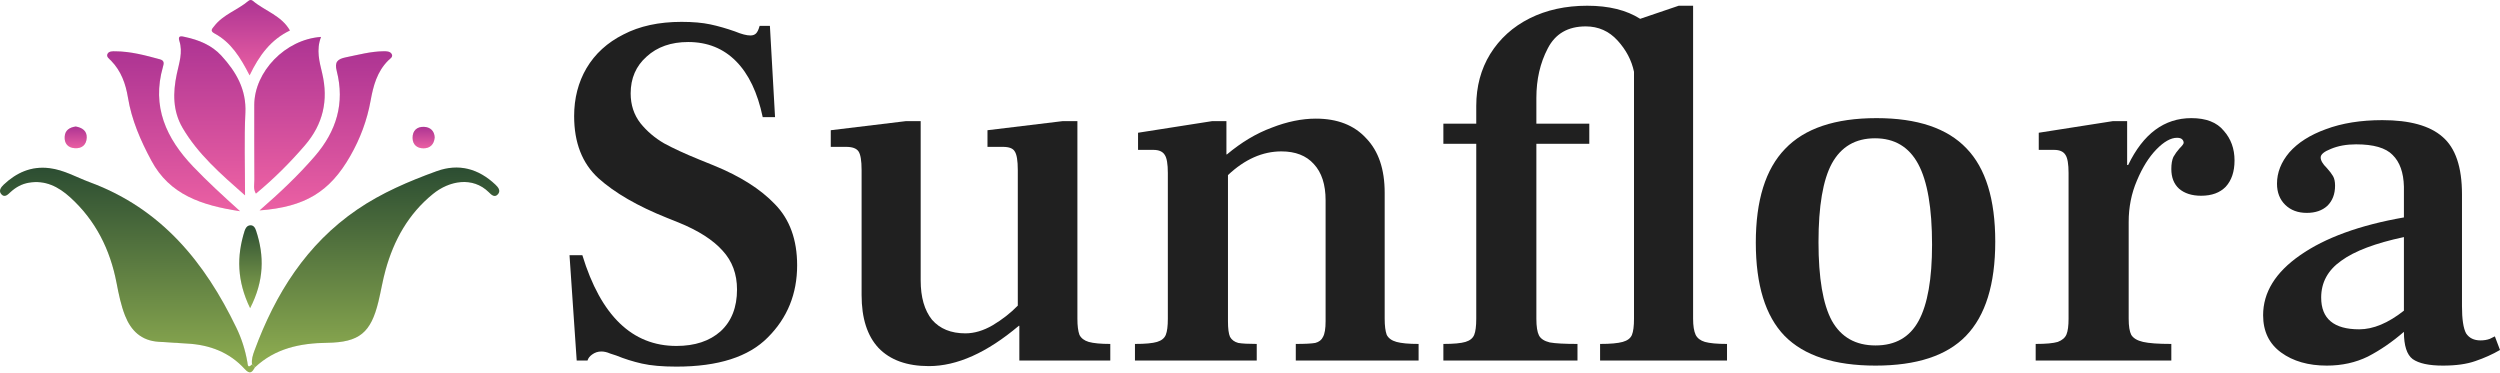
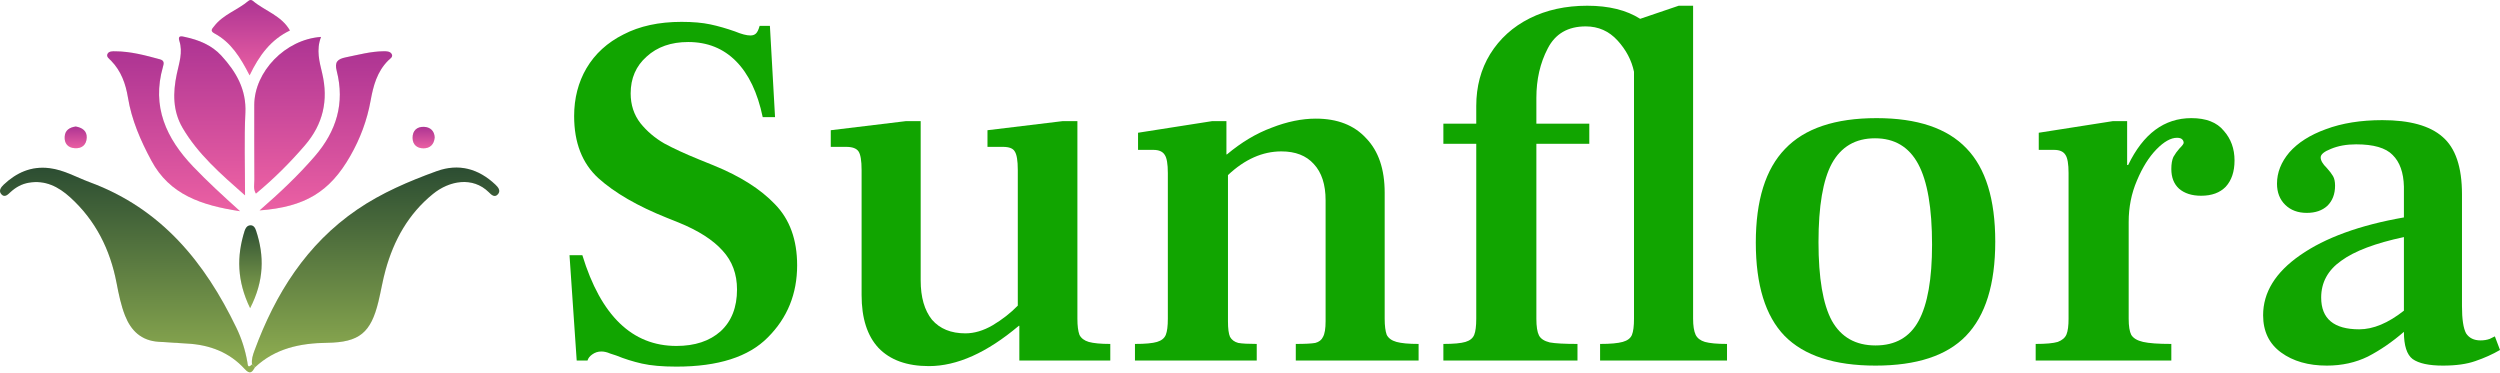
<svg xmlns="http://www.w3.org/2000/svg" width="235" height="35" viewBox="0 0 235 35" fill="none">
  <path d="M23.694 34.255C23.289 34.671 23.303 34.288 23.26 34.033C23.062 32.907 22.72 31.825 22.223 30.799C19.261 24.667 15.185 19.617 8.447 17.13C7.188 16.667 6.016 15.972 4.651 15.806C2.949 15.598 1.559 16.227 0.358 17.357C0.093 17.608 -0.143 17.934 0.127 18.246C0.445 18.619 0.754 18.284 0.995 18.057C1.487 17.603 2.032 17.296 2.707 17.177C4.275 16.903 5.515 17.56 6.59 18.534C9.002 20.714 10.367 23.466 10.965 26.6C11.163 27.64 11.37 28.681 11.766 29.674C12.325 31.087 13.29 32.023 14.915 32.127C15.803 32.184 16.686 32.246 17.573 32.293C19.705 32.402 21.576 33.111 23.009 34.685C23.52 35.248 23.718 34.969 23.974 34.529C25.884 32.737 28.223 32.255 30.775 32.217C33.809 32.175 34.875 31.257 35.584 28.35C35.825 27.357 35.984 26.345 36.259 25.362C37.035 22.567 38.401 20.104 40.711 18.227C42.245 16.979 44.435 16.567 45.959 18.062C46.176 18.279 46.504 18.634 46.832 18.236C47.102 17.905 46.837 17.593 46.576 17.348C44.989 15.849 43.132 15.334 41.049 16.09C38.444 17.036 35.878 18.137 33.601 19.688C28.807 22.96 25.898 27.626 23.945 32.922C23.776 33.347 23.622 33.787 23.694 34.255ZM23.033 18.364C23.033 15.575 22.942 13.083 23.062 10.601C23.163 8.416 22.199 6.752 20.805 5.23C19.898 4.237 18.687 3.75 17.385 3.471C17.105 3.409 16.676 3.287 16.854 3.84C17.202 4.918 16.83 5.93 16.613 6.955C16.242 8.705 16.227 10.421 17.158 12.014C18.596 14.468 20.713 16.322 23.033 18.364ZM30.177 3.471C26.82 3.703 23.901 6.747 23.901 9.877C23.901 12.218 23.892 14.558 23.911 16.898C23.916 17.314 23.786 17.764 24.056 18.203C25.763 16.79 27.263 15.286 28.657 13.669C30.374 11.674 30.881 9.428 30.288 6.903C30.032 5.802 29.709 4.7 30.177 3.471ZM24.403 19.778C28.681 19.456 30.997 18.033 32.926 14.662C33.857 13.036 34.508 11.305 34.836 9.466C35.087 8.076 35.444 6.733 36.5 5.679C36.664 5.518 37.007 5.334 36.794 5.041C36.635 4.823 36.322 4.818 36.047 4.818C34.841 4.833 33.693 5.149 32.521 5.386C31.701 5.551 31.436 5.84 31.653 6.672C32.424 9.688 31.633 12.322 29.598 14.681C28.054 16.468 26.347 18.085 24.403 19.778ZM22.565 19.854C20.921 18.378 19.502 17.069 18.171 15.674C15.615 12.998 14.255 10.005 15.32 6.284C15.402 5.996 15.489 5.698 15.036 5.575C13.661 5.201 12.287 4.828 10.849 4.823C10.584 4.823 10.246 4.804 10.116 5.055C9.967 5.339 10.275 5.532 10.449 5.707C11.394 6.681 11.819 7.877 12.031 9.168C12.378 11.282 13.217 13.206 14.23 15.092C15.943 18.303 18.933 19.3 22.565 19.854ZM23.462 7.083C24.36 5.197 25.454 3.731 27.254 2.866C26.439 1.452 24.885 1.022 23.766 0.081C23.641 -0.028 23.482 -0.028 23.352 0.086C22.334 0.946 20.983 1.362 20.139 2.454C19.951 2.7 19.705 2.899 20.158 3.14C21.721 3.977 22.594 5.391 23.462 7.083ZM23.511 28.969C24.832 26.388 24.861 24.052 24.07 21.664C23.993 21.428 23.834 21.144 23.511 21.177C23.212 21.21 23.072 21.461 22.99 21.721C22.252 24.08 22.261 26.388 23.511 28.969ZM7.121 11.892C6.556 11.972 6.108 12.227 6.074 12.866C6.045 13.49 6.388 13.887 7.015 13.929C7.7 13.977 8.124 13.603 8.148 12.936C8.172 12.308 7.743 12.005 7.121 11.892ZM40.861 12.932C40.841 12.326 40.465 11.953 39.867 11.925C39.196 11.892 38.777 12.274 38.782 12.96C38.786 13.598 39.201 13.944 39.809 13.944C40.412 13.944 40.798 13.589 40.861 12.932Z" fill="#E9E7DF" />
  <path d="M23.964 34.529C23.709 34.969 23.511 35.248 23 34.685C21.562 33.106 19.691 32.402 17.564 32.293C16.676 32.246 15.793 32.184 14.906 32.127C13.28 32.023 12.316 31.087 11.756 29.674C11.366 28.681 11.158 27.64 10.956 26.6C10.357 23.466 8.992 20.714 6.581 18.534C5.505 17.565 4.265 16.903 2.698 17.177C2.023 17.296 1.477 17.608 0.986 18.057C0.74 18.284 0.436 18.619 0.117 18.246C-0.148 17.934 0.084 17.608 0.349 17.357C1.55 16.227 2.939 15.598 4.642 15.806C6.007 15.972 7.179 16.662 8.438 17.13C15.176 19.617 19.257 24.667 22.213 30.799C22.71 31.825 23.053 32.907 23.25 34.033C23.294 34.288 23.279 34.671 23.684 34.255C23.786 34.345 23.877 34.439 23.964 34.529Z" fill="url(#paint0_linear_601_102)" />
  <path d="M23.964 34.529C23.873 34.439 23.781 34.345 23.694 34.255C23.622 33.787 23.776 33.352 23.93 32.926C25.884 27.631 28.793 22.965 33.587 19.693C35.864 18.137 38.43 17.04 41.034 16.095C43.118 15.338 44.975 15.854 46.562 17.352C46.818 17.593 47.083 17.91 46.818 18.241C46.494 18.638 46.166 18.284 45.944 18.066C44.42 16.567 42.23 16.984 40.697 18.232C38.386 20.109 37.021 22.572 36.245 25.366C35.97 26.35 35.81 27.362 35.569 28.354C34.86 31.262 33.794 32.179 30.76 32.222C28.214 32.255 25.874 32.742 23.964 34.529Z" fill="url(#paint1_linear_601_102)" />
  <path d="M23.034 18.364C20.713 16.322 18.596 14.468 17.163 12.019C16.233 10.426 16.247 8.71 16.618 6.96C16.835 5.934 17.207 4.918 16.86 3.845C16.681 3.287 17.11 3.414 17.39 3.476C18.692 3.755 19.898 4.242 20.81 5.235C22.204 6.757 23.169 8.421 23.067 10.606C22.942 13.083 23.034 15.575 23.034 18.364Z" fill="url(#paint2_linear_601_102)" />
  <path d="M30.177 3.471C29.704 4.7 30.032 5.807 30.288 6.899C30.881 9.424 30.375 11.669 28.657 13.665C27.264 15.281 25.763 16.79 24.056 18.199C23.786 17.764 23.916 17.31 23.911 16.894C23.897 14.553 23.902 12.213 23.902 9.873C23.906 6.743 26.82 3.698 30.177 3.471Z" fill="url(#paint3_linear_601_102)" />
  <path d="M24.403 19.778C26.347 18.085 28.055 16.468 29.598 14.681C31.634 12.322 32.425 9.688 31.653 6.672C31.441 5.84 31.701 5.551 32.521 5.386C33.693 5.15 34.841 4.833 36.047 4.819C36.322 4.814 36.64 4.819 36.795 5.041C37.007 5.339 36.664 5.518 36.5 5.679C35.439 6.733 35.087 8.076 34.836 9.466C34.504 11.305 33.857 13.036 32.926 14.662C31.002 18.029 28.682 19.456 24.403 19.778Z" fill="url(#paint4_linear_601_102)" />
  <path d="M22.566 19.854C18.933 19.3 15.943 18.303 14.226 15.092C13.213 13.206 12.374 11.282 12.026 9.168C11.814 7.882 11.39 6.681 10.444 5.707C10.271 5.528 9.962 5.339 10.111 5.055C10.246 4.804 10.579 4.818 10.845 4.823C12.287 4.833 13.657 5.201 15.031 5.575C15.485 5.698 15.398 5.996 15.316 6.284C14.25 10.005 15.605 12.998 18.167 15.674C19.503 17.069 20.921 18.374 22.566 19.854Z" fill="url(#paint5_linear_601_102)" />
  <path d="M23.463 7.083C22.595 5.391 21.717 3.977 20.159 3.14C19.705 2.899 19.951 2.696 20.139 2.454C20.979 1.362 22.334 0.946 23.352 0.086C23.487 -0.028 23.641 -0.028 23.767 0.081C24.89 1.027 26.444 1.452 27.254 2.866C25.455 3.731 24.365 5.201 23.463 7.083Z" fill="url(#paint6_linear_601_102)" />
  <path d="M23.511 28.969C22.262 26.383 22.247 24.08 22.985 21.726C23.067 21.466 23.207 21.21 23.506 21.182C23.834 21.149 23.988 21.428 24.066 21.669C24.861 24.052 24.832 26.392 23.511 28.969Z" fill="url(#paint7_linear_601_102)" />
  <path d="M7.121 11.891C7.743 12.005 8.172 12.307 8.153 12.936C8.129 13.608 7.704 13.981 7.02 13.929C6.388 13.887 6.045 13.489 6.079 12.865C6.108 12.227 6.556 11.972 7.121 11.891Z" fill="url(#paint8_linear_601_102)" />
  <path d="M40.861 12.932C40.798 13.589 40.412 13.943 39.809 13.943C39.206 13.943 38.787 13.598 38.782 12.96C38.777 12.274 39.201 11.892 39.867 11.925C40.465 11.953 40.841 12.326 40.861 12.932Z" fill="url(#paint9_linear_601_102)" />
-   <path d="M53.534 23.991H54.742C56.48 29.676 59.427 32.519 63.581 32.519C65.319 32.519 66.704 32.061 67.734 31.145C68.765 30.198 69.28 28.887 69.28 27.213C69.28 25.76 68.829 24.544 67.927 23.565C67.026 22.554 65.641 21.669 63.774 20.911L62.711 20.485C59.942 19.38 57.784 18.132 56.239 16.742C54.725 15.352 53.969 13.41 53.969 10.915C53.969 9.24 54.355 7.74 55.128 6.414C55.933 5.055 57.092 3.997 58.605 3.239C60.119 2.45 61.938 2.055 64.064 2.055C65.126 2.055 66.028 2.134 66.768 2.292C67.509 2.45 68.282 2.671 69.087 2.955C69.698 3.208 70.181 3.334 70.536 3.334C70.761 3.334 70.938 3.271 71.067 3.144C71.196 3.018 71.309 2.781 71.405 2.434H72.371L72.854 11.009H71.695C71.212 8.703 70.375 6.95 69.183 5.75C67.992 4.55 66.495 3.95 64.691 3.95C63.081 3.95 61.777 4.408 60.779 5.324C59.781 6.208 59.282 7.361 59.282 8.782C59.282 9.856 59.588 10.788 60.199 11.578C60.811 12.336 61.552 12.968 62.421 13.473C63.291 13.947 64.385 14.452 65.706 14.989L67.106 15.558C69.586 16.568 71.502 17.784 72.854 19.206C74.239 20.627 74.931 22.538 74.931 24.939C74.931 27.623 74.013 29.882 72.178 31.714C70.375 33.546 67.509 34.462 63.581 34.462C62.26 34.462 61.181 34.367 60.344 34.177C59.507 33.988 58.702 33.735 57.929 33.419C57.833 33.388 57.639 33.325 57.35 33.23C57.06 33.103 56.786 33.04 56.529 33.04C56.207 33.04 55.917 33.135 55.659 33.325C55.434 33.483 55.289 33.672 55.224 33.893H54.21L53.534 23.991Z" fill="#202020" />
-   <path d="M101.276 29.961C101.276 30.624 101.34 31.129 101.469 31.477C101.63 31.793 101.92 32.014 102.339 32.14C102.789 32.266 103.466 32.33 104.367 32.33V33.893H95.818V30.624H95.77C92.775 33.151 89.958 34.414 87.317 34.414C85.256 34.414 83.678 33.846 82.584 32.709C81.521 31.572 80.99 29.913 80.99 27.734V15.984C80.99 15.1 80.893 14.515 80.7 14.231C80.507 13.947 80.12 13.805 79.541 13.805H78.092V12.241L85.144 11.388H86.544V26.36C86.544 27.939 86.899 29.171 87.607 30.055C88.348 30.908 89.394 31.335 90.746 31.335C91.584 31.335 92.437 31.082 93.306 30.577C94.208 30.04 94.997 29.424 95.673 28.729V15.984C95.673 15.1 95.577 14.515 95.383 14.231C95.222 13.947 94.852 13.805 94.272 13.805H92.823V12.241L99.875 11.388H101.276V29.961Z" fill="#202020" />
-   <path d="M130.16 29.961C130.16 30.624 130.225 31.129 130.353 31.477C130.514 31.793 130.82 32.014 131.271 32.14C131.722 32.266 132.414 32.33 133.348 32.33V33.893H121.804V32.33C122.674 32.33 123.285 32.298 123.64 32.235C123.994 32.14 124.235 31.951 124.364 31.666C124.525 31.382 124.606 30.892 124.606 30.198V18.827C124.606 17.342 124.235 16.205 123.495 15.415C122.786 14.626 121.772 14.231 120.452 14.231C118.681 14.231 117.006 14.973 115.429 16.458V30.198C115.429 30.892 115.493 31.382 115.622 31.666C115.783 31.951 116.04 32.14 116.395 32.235C116.749 32.298 117.328 32.33 118.133 32.33V33.893H106.686V32.33C107.652 32.33 108.344 32.266 108.763 32.14C109.182 32.014 109.455 31.793 109.584 31.477C109.713 31.161 109.777 30.656 109.777 29.961V16.268C109.777 15.415 109.681 14.847 109.488 14.563C109.294 14.247 108.94 14.089 108.425 14.089H106.976V12.478L113.931 11.388H115.284V14.515H115.332C116.684 13.378 118.085 12.541 119.534 12.004C120.983 11.436 122.368 11.151 123.688 11.151C125.717 11.151 127.294 11.767 128.421 12.999C129.581 14.199 130.16 15.905 130.16 18.116V29.961Z" fill="#202020" />
-   <path d="M135.677 32.33C136.643 32.33 137.335 32.266 137.754 32.14C138.172 32.014 138.446 31.793 138.575 31.477C138.703 31.161 138.768 30.656 138.768 29.961V13.52H135.677V11.625H138.768V9.967C138.768 8.135 139.203 6.508 140.072 5.087C140.974 3.634 142.213 2.513 143.791 1.723C145.369 0.933 147.172 0.539 149.201 0.539C151.229 0.539 152.888 0.949 154.176 1.77L157.798 0.539H159.151V29.961C159.151 30.624 159.231 31.129 159.392 31.477C159.553 31.793 159.843 32.014 160.262 32.14C160.712 32.266 161.405 32.33 162.339 32.33V33.893H150.408V32.33C151.374 32.33 152.083 32.266 152.534 32.14C152.984 32.014 153.274 31.793 153.403 31.477C153.532 31.161 153.596 30.656 153.596 29.961V6.745C153.371 5.671 152.856 4.692 152.051 3.808C151.246 2.923 150.247 2.481 149.056 2.481C147.382 2.481 146.19 3.176 145.482 4.566C144.773 5.924 144.419 7.472 144.419 9.209V11.625H149.394V13.52H144.419V29.961C144.419 30.687 144.5 31.208 144.661 31.524C144.822 31.84 145.16 32.061 145.675 32.188C146.19 32.282 147.06 32.33 148.283 32.33V33.893H135.677V32.33Z" fill="#202020" />
-   <path d="M176.3 34.367C172.436 34.367 169.586 33.435 167.751 31.572C165.948 29.708 165.046 26.786 165.046 22.806C165.046 18.827 165.964 15.889 167.799 13.994C169.635 12.067 172.5 11.104 176.397 11.104C180.229 11.104 183.046 12.052 184.849 13.947C186.653 15.81 187.554 18.732 187.554 22.712C187.554 26.723 186.636 29.676 184.801 31.572C182.998 33.435 180.164 34.367 176.3 34.367ZM176.3 32.472C178.168 32.472 179.52 31.698 180.357 30.15C181.195 28.602 181.613 26.218 181.613 22.996C181.613 19.553 181.178 17.026 180.309 15.415C179.44 13.805 178.087 12.999 176.252 12.999C174.416 12.999 173.064 13.789 172.195 15.368C171.357 16.916 170.939 19.38 170.939 22.759C170.939 26.139 171.357 28.602 172.195 30.15C173.064 31.698 174.432 32.472 176.3 32.472Z" fill="#202020" />
-   <path d="M205.989 11.104C207.373 11.104 208.388 11.499 209.032 12.289C209.708 13.046 210.046 13.978 210.046 15.084C210.046 16.126 209.772 16.947 209.225 17.547C208.677 18.116 207.905 18.4 206.906 18.4C206.037 18.4 205.345 18.179 204.83 17.737C204.347 17.295 204.105 16.679 204.105 15.889C204.105 15.415 204.169 15.036 204.298 14.752C204.459 14.468 204.652 14.199 204.878 13.947C205.135 13.694 205.264 13.52 205.264 13.426C205.264 13.299 205.216 13.189 205.119 13.094C205.023 12.999 204.862 12.952 204.636 12.952C204.057 12.952 203.413 13.315 202.704 14.041C201.996 14.768 201.384 15.747 200.869 16.979C200.354 18.179 200.096 19.474 200.096 20.864V29.961C200.096 30.656 200.177 31.161 200.338 31.477C200.531 31.793 200.901 32.014 201.449 32.14C201.996 32.266 202.881 32.33 204.105 32.33V33.893H191.354V32.33C192.32 32.33 193.012 32.266 193.431 32.14C193.849 31.982 194.123 31.745 194.252 31.429C194.381 31.114 194.445 30.624 194.445 29.961V16.268C194.445 15.415 194.348 14.847 194.155 14.563C193.962 14.247 193.608 14.089 193.092 14.089H191.643V12.478L198.599 11.388H199.951V15.51H200.048C201.465 12.573 203.445 11.104 205.989 11.104Z" fill="#202020" />
-   <path d="M235 32.898C234.292 33.309 233.519 33.656 232.682 33.941C231.877 34.225 230.862 34.367 229.639 34.367C228.318 34.367 227.369 34.162 226.789 33.751C226.242 33.34 225.968 32.487 225.968 31.192C224.873 32.14 223.746 32.914 222.587 33.514C221.428 34.083 220.14 34.367 218.723 34.367C216.984 34.367 215.551 33.956 214.424 33.135C213.297 32.314 212.733 31.145 212.733 29.629C212.733 27.481 213.893 25.602 216.211 23.991C218.562 22.349 221.814 21.164 225.968 20.438V17.547C225.936 16.221 225.581 15.226 224.905 14.563C224.261 13.899 223.118 13.568 221.476 13.568C220.574 13.568 219.785 13.71 219.109 13.994C218.465 14.247 218.143 14.515 218.143 14.8C218.143 15.084 218.336 15.415 218.723 15.794C218.98 16.079 219.174 16.331 219.302 16.552C219.431 16.774 219.496 17.074 219.496 17.453C219.496 18.242 219.254 18.874 218.771 19.348C218.288 19.79 217.644 20.011 216.839 20.011C216.002 20.011 215.326 19.759 214.81 19.253C214.295 18.748 214.038 18.084 214.038 17.263C214.038 16.221 214.424 15.242 215.197 14.326C216.002 13.41 217.145 12.683 218.626 12.146C220.14 11.578 221.911 11.293 223.939 11.293C226.515 11.293 228.399 11.815 229.59 12.857C230.814 13.899 231.426 15.7 231.426 18.258V28.776C231.426 30.008 231.555 30.861 231.812 31.335C232.102 31.777 232.553 31.998 233.165 31.998C233.487 31.998 233.776 31.951 234.034 31.856C234.292 31.73 234.453 31.651 234.517 31.619L235 32.898ZM218.191 27.971C218.191 29.961 219.383 30.956 221.766 30.956C223.086 30.956 224.487 30.371 225.968 29.203V22.285C223.295 22.854 221.331 23.596 220.075 24.512C218.819 25.396 218.191 26.549 218.191 27.971Z" fill="#202020" />
+   <path d="M53.534 23.991H54.742C56.48 29.676 59.427 32.519 63.581 32.519C65.319 32.519 66.704 32.061 67.734 31.145C68.765 30.198 69.28 28.887 69.28 27.213C69.28 25.76 68.829 24.544 67.927 23.565C67.026 22.554 65.641 21.669 63.774 20.911L62.711 20.485C59.942 19.38 57.784 18.132 56.239 16.742C54.725 15.352 53.969 13.41 53.969 10.915C53.969 9.24 54.355 7.74 55.128 6.414C55.933 5.055 57.092 3.997 58.605 3.239C60.119 2.45 61.938 2.055 64.064 2.055C65.126 2.055 66.028 2.134 66.768 2.292C67.509 2.45 68.282 2.671 69.087 2.955C69.698 3.208 70.181 3.334 70.536 3.334C70.761 3.334 70.938 3.271 71.067 3.144C71.196 3.018 71.309 2.781 71.405 2.434H72.371L72.854 11.009H71.695C71.212 8.703 70.375 6.95 69.183 5.75C67.992 4.55 66.495 3.95 64.691 3.95C63.081 3.95 61.777 4.408 60.779 5.324C59.781 6.208 59.282 7.361 59.282 8.782C59.282 9.856 59.588 10.788 60.199 11.578C60.811 12.336 61.552 12.968 62.421 13.473C63.291 13.947 64.385 14.452 65.706 14.989L67.106 15.558C69.586 16.568 71.502 17.784 72.854 19.206C74.239 20.627 74.931 22.538 74.931 24.939C74.931 27.623 74.013 29.882 72.178 31.714C70.375 33.546 67.509 34.462 63.581 34.462C62.26 34.462 61.181 34.367 60.344 34.177C59.507 33.988 58.702 33.735 57.929 33.419C57.833 33.388 57.639 33.325 57.35 33.23C57.06 33.103 56.786 33.04 56.529 33.04C56.207 33.04 55.917 33.135 55.659 33.325C55.434 33.483 55.289 33.672 55.224 33.893H54.21L53.534 23.991Z" fill="#11A500" />
+   <path d="M101.276 29.961C101.276 30.624 101.34 31.129 101.469 31.477C101.63 31.793 101.92 32.014 102.339 32.14C102.789 32.266 103.466 32.33 104.367 32.33V33.893H95.818V30.624H95.77C92.775 33.151 89.958 34.414 87.317 34.414C85.256 34.414 83.678 33.846 82.584 32.709C81.521 31.572 80.99 29.913 80.99 27.734V15.984C80.99 15.1 80.893 14.515 80.7 14.231C80.507 13.947 80.12 13.805 79.541 13.805H78.092V12.241L85.144 11.388H86.544V26.36C86.544 27.939 86.899 29.171 87.607 30.055C88.348 30.908 89.394 31.335 90.746 31.335C91.584 31.335 92.437 31.082 93.306 30.577C94.208 30.04 94.997 29.424 95.673 28.729V15.984C95.673 15.1 95.577 14.515 95.383 14.231C95.222 13.947 94.852 13.805 94.272 13.805H92.823V12.241L99.875 11.388H101.276V29.961Z" fill="#11A500" />
+   <path d="M130.16 29.961C130.16 30.624 130.225 31.129 130.353 31.477C130.514 31.793 130.82 32.014 131.271 32.14C131.722 32.266 132.414 32.33 133.348 32.33V33.893H121.804V32.33C122.674 32.33 123.285 32.298 123.64 32.235C123.994 32.14 124.235 31.951 124.364 31.666C124.525 31.382 124.606 30.892 124.606 30.198V18.827C124.606 17.342 124.235 16.205 123.495 15.415C122.786 14.626 121.772 14.231 120.452 14.231C118.681 14.231 117.006 14.973 115.429 16.458V30.198C115.429 30.892 115.493 31.382 115.622 31.666C115.783 31.951 116.04 32.14 116.395 32.235C116.749 32.298 117.328 32.33 118.133 32.33V33.893H106.686V32.33C107.652 32.33 108.344 32.266 108.763 32.14C109.182 32.014 109.455 31.793 109.584 31.477C109.713 31.161 109.777 30.656 109.777 29.961V16.268C109.777 15.415 109.681 14.847 109.488 14.563C109.294 14.247 108.94 14.089 108.425 14.089H106.976V12.478L113.931 11.388H115.284V14.515H115.332C116.684 13.378 118.085 12.541 119.534 12.004C120.983 11.436 122.368 11.151 123.688 11.151C125.717 11.151 127.294 11.767 128.421 12.999C129.581 14.199 130.16 15.905 130.16 18.116V29.961Z" fill="#11A500" />
+   <path d="M135.677 32.33C136.643 32.33 137.335 32.266 137.754 32.14C138.172 32.014 138.446 31.793 138.575 31.477C138.703 31.161 138.768 30.656 138.768 29.961V13.52H135.677V11.625H138.768V9.967C138.768 8.135 139.203 6.508 140.072 5.087C140.974 3.634 142.213 2.513 143.791 1.723C145.369 0.933 147.172 0.539 149.201 0.539C151.229 0.539 152.888 0.949 154.176 1.77L157.798 0.539H159.151V29.961C159.151 30.624 159.231 31.129 159.392 31.477C159.553 31.793 159.843 32.014 160.262 32.14C160.712 32.266 161.405 32.33 162.339 32.33V33.893H150.408V32.33C151.374 32.33 152.083 32.266 152.534 32.14C152.984 32.014 153.274 31.793 153.403 31.477C153.532 31.161 153.596 30.656 153.596 29.961V6.745C153.371 5.671 152.856 4.692 152.051 3.808C151.246 2.923 150.247 2.481 149.056 2.481C147.382 2.481 146.19 3.176 145.482 4.566C144.773 5.924 144.419 7.472 144.419 9.209V11.625H149.394V13.52H144.419V29.961C144.419 30.687 144.5 31.208 144.661 31.524C144.822 31.84 145.16 32.061 145.675 32.188C146.19 32.282 147.06 32.33 148.283 32.33V33.893H135.677V32.33Z" fill="#11A500" />
+   <path d="M176.3 34.367C172.436 34.367 169.586 33.435 167.751 31.572C165.948 29.708 165.046 26.786 165.046 22.806C165.046 18.827 165.964 15.889 167.799 13.994C169.635 12.067 172.5 11.104 176.397 11.104C180.229 11.104 183.046 12.052 184.849 13.947C186.653 15.81 187.554 18.732 187.554 22.712C187.554 26.723 186.636 29.676 184.801 31.572C182.998 33.435 180.164 34.367 176.3 34.367ZM176.3 32.472C178.168 32.472 179.52 31.698 180.357 30.15C181.195 28.602 181.613 26.218 181.613 22.996C181.613 19.553 181.178 17.026 180.309 15.415C179.44 13.805 178.087 12.999 176.252 12.999C174.416 12.999 173.064 13.789 172.195 15.368C171.357 16.916 170.939 19.38 170.939 22.759C170.939 26.139 171.357 28.602 172.195 30.15C173.064 31.698 174.432 32.472 176.3 32.472Z" fill="#11A500" />
+   <path d="M205.989 11.104C207.373 11.104 208.388 11.499 209.032 12.289C209.708 13.046 210.046 13.978 210.046 15.084C210.046 16.126 209.772 16.947 209.225 17.547C208.677 18.116 207.905 18.4 206.906 18.4C206.037 18.4 205.345 18.179 204.83 17.737C204.347 17.295 204.105 16.679 204.105 15.889C204.105 15.415 204.169 15.036 204.298 14.752C204.459 14.468 204.652 14.199 204.878 13.947C205.135 13.694 205.264 13.52 205.264 13.426C205.264 13.299 205.216 13.189 205.119 13.094C205.023 12.999 204.862 12.952 204.636 12.952C204.057 12.952 203.413 13.315 202.704 14.041C201.996 14.768 201.384 15.747 200.869 16.979C200.354 18.179 200.096 19.474 200.096 20.864V29.961C200.096 30.656 200.177 31.161 200.338 31.477C200.531 31.793 200.901 32.014 201.449 32.14C201.996 32.266 202.881 32.33 204.105 32.33V33.893H191.354V32.33C192.32 32.33 193.012 32.266 193.431 32.14C193.849 31.982 194.123 31.745 194.252 31.429C194.381 31.114 194.445 30.624 194.445 29.961V16.268C194.445 15.415 194.348 14.847 194.155 14.563C193.962 14.247 193.608 14.089 193.092 14.089H191.643V12.478L198.599 11.388H199.951V15.51H200.048C201.465 12.573 203.445 11.104 205.989 11.104Z" fill="#11A500" />
+   <path d="M235 32.898C234.292 33.309 233.519 33.656 232.682 33.941C231.877 34.225 230.862 34.367 229.639 34.367C228.318 34.367 227.369 34.162 226.789 33.751C226.242 33.34 225.968 32.487 225.968 31.192C224.873 32.14 223.746 32.914 222.587 33.514C221.428 34.083 220.14 34.367 218.723 34.367C216.984 34.367 215.551 33.956 214.424 33.135C213.297 32.314 212.733 31.145 212.733 29.629C212.733 27.481 213.893 25.602 216.211 23.991C218.562 22.349 221.814 21.164 225.968 20.438V17.547C225.936 16.221 225.581 15.226 224.905 14.563C224.261 13.899 223.118 13.568 221.476 13.568C220.574 13.568 219.785 13.71 219.109 13.994C218.465 14.247 218.143 14.515 218.143 14.8C218.143 15.084 218.336 15.415 218.723 15.794C218.98 16.079 219.174 16.331 219.302 16.552C219.431 16.774 219.496 17.074 219.496 17.453C219.496 18.242 219.254 18.874 218.771 19.348C218.288 19.79 217.644 20.011 216.839 20.011C216.002 20.011 215.326 19.759 214.81 19.253C214.295 18.748 214.038 18.084 214.038 17.263C214.038 16.221 214.424 15.242 215.197 14.326C216.002 13.41 217.145 12.683 218.626 12.146C220.14 11.578 221.911 11.293 223.939 11.293C226.515 11.293 228.399 11.815 229.59 12.857C230.814 13.899 231.426 15.7 231.426 18.258V28.776C231.426 30.008 231.555 30.861 231.812 31.335C232.102 31.777 232.553 31.998 233.165 31.998C233.487 31.998 233.776 31.951 234.034 31.856C234.292 31.73 234.453 31.651 234.517 31.619L235 32.898ZM218.191 27.971C218.191 29.961 219.383 30.956 221.766 30.956C223.086 30.956 224.487 30.371 225.968 29.203V22.285C223.295 22.854 221.331 23.596 220.075 24.512C218.819 25.396 218.191 26.549 218.191 27.971Z" fill="#11A500" />
  <defs>
    <linearGradient id="paint0_linear_601_102" x1="11.982" y1="15.767" x2="11.982" y2="35" gradientUnits="userSpaceOnUse">
      <stop stop-color="#2C4D32" />
      <stop offset="1" stop-color="#90AF51" />
    </linearGradient>
    <linearGradient id="paint1_linear_601_102" x1="35.302" y1="15.749" x2="35.302" y2="34.529" gradientUnits="userSpaceOnUse">
      <stop stop-color="#2C4D32" />
      <stop offset="1" stop-color="#90AF51" />
    </linearGradient>
    <linearGradient id="paint2_linear_601_102" x1="19.728" y1="3.418" x2="19.728" y2="18.364" gradientUnits="userSpaceOnUse">
      <stop stop-color="#AD3493" />
      <stop offset="1" stop-color="#EB60A3" />
    </linearGradient>
    <linearGradient id="paint3_linear_601_102" x1="27.205" y1="3.471" x2="27.205" y2="18.199" gradientUnits="userSpaceOnUse">
      <stop stop-color="#AD3493" />
      <stop offset="1" stop-color="#EB60A3" />
    </linearGradient>
    <linearGradient id="paint4_linear_601_102" x1="30.633" y1="4.818" x2="30.633" y2="19.778" gradientUnits="userSpaceOnUse">
      <stop stop-color="#AD3493" />
      <stop offset="1" stop-color="#EB60A3" />
    </linearGradient>
    <linearGradient id="paint5_linear_601_102" x1="16.319" y1="4.821" x2="16.319" y2="19.854" gradientUnits="userSpaceOnUse">
      <stop stop-color="#AD3493" />
      <stop offset="1" stop-color="#EB60A3" />
    </linearGradient>
    <linearGradient id="paint6_linear_601_102" x1="23.578" y1="0" x2="23.578" y2="7.083" gradientUnits="userSpaceOnUse">
      <stop stop-color="#AD3493" />
      <stop offset="1" stop-color="#EB60A3" />
    </linearGradient>
    <linearGradient id="paint7_linear_601_102" x1="23.543" y1="21.179" x2="23.543" y2="28.969" gradientUnits="userSpaceOnUse">
      <stop stop-color="#2C4D32" />
      <stop offset="1" stop-color="#90AF51" />
    </linearGradient>
    <linearGradient id="paint8_linear_601_102" x1="7.115" y1="11.891" x2="7.115" y2="13.934" gradientUnits="userSpaceOnUse">
      <stop stop-color="#AD3493" />
      <stop offset="1" stop-color="#EB60A3" />
    </linearGradient>
    <linearGradient id="paint9_linear_601_102" x1="39.821" y1="11.923" x2="39.821" y2="13.943" gradientUnits="userSpaceOnUse">
      <stop stop-color="#AD3493" />
      <stop offset="1" stop-color="#EB60A3" />
    </linearGradient>
  </defs>
</svg>
